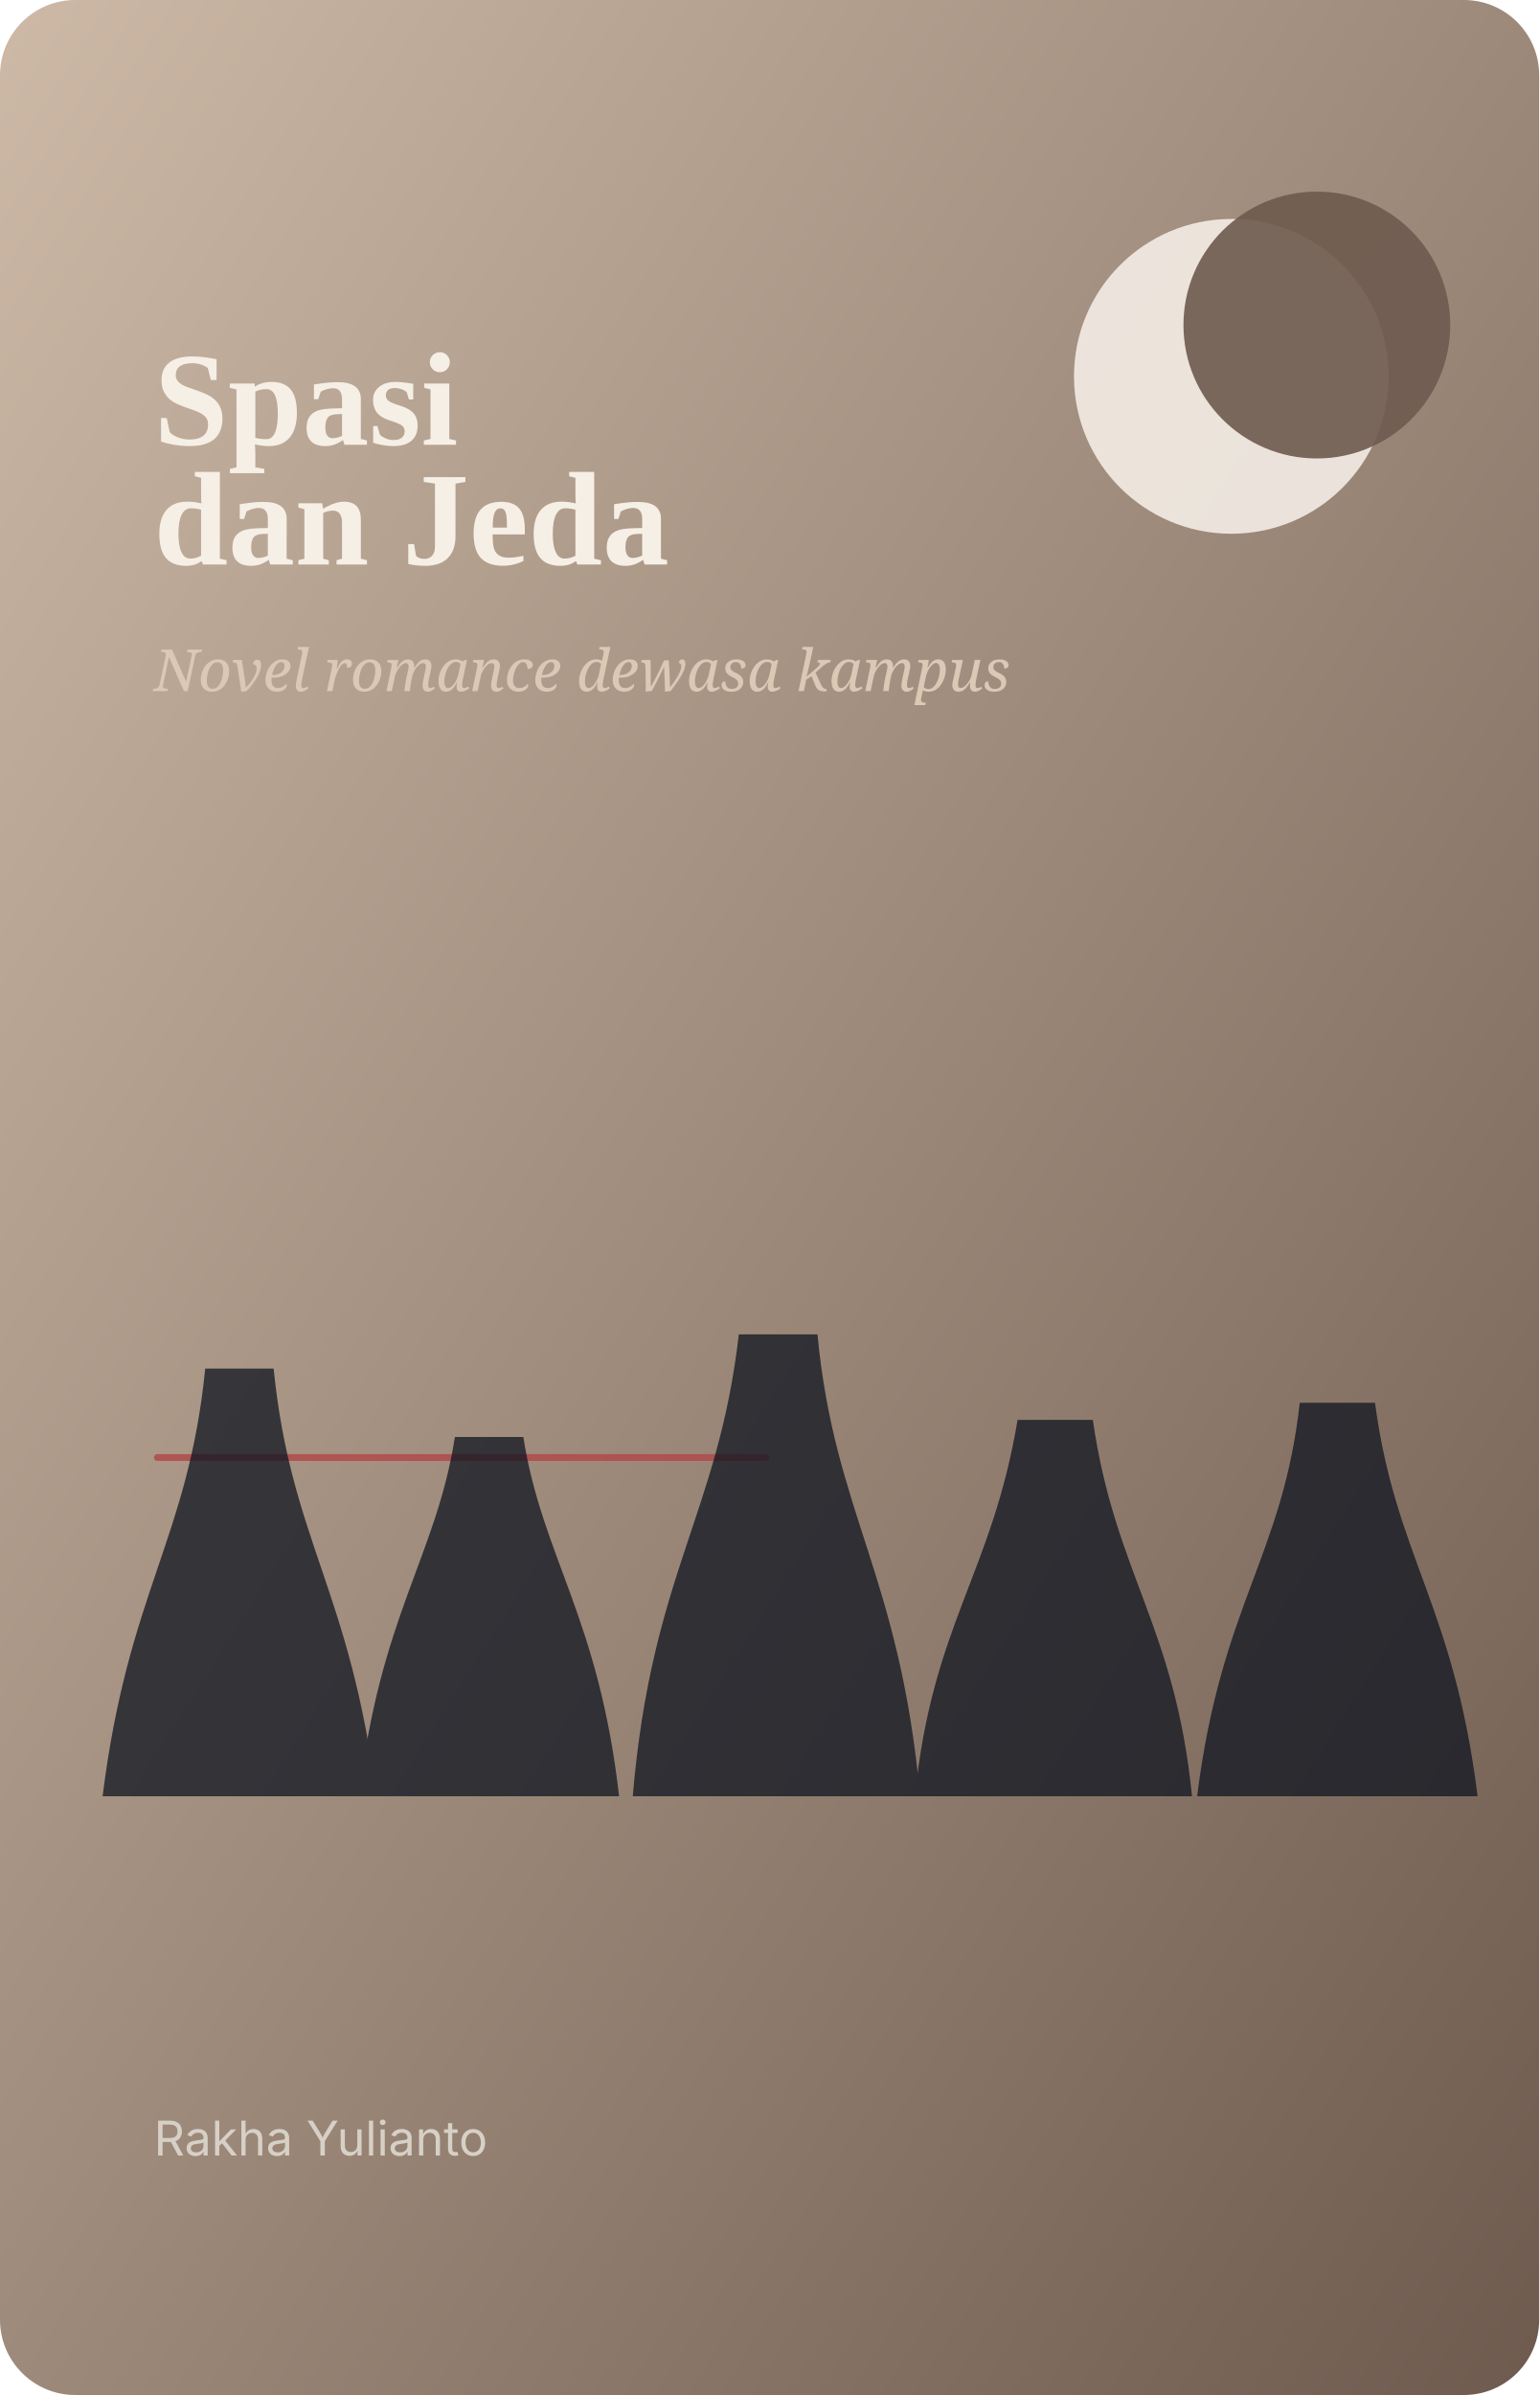
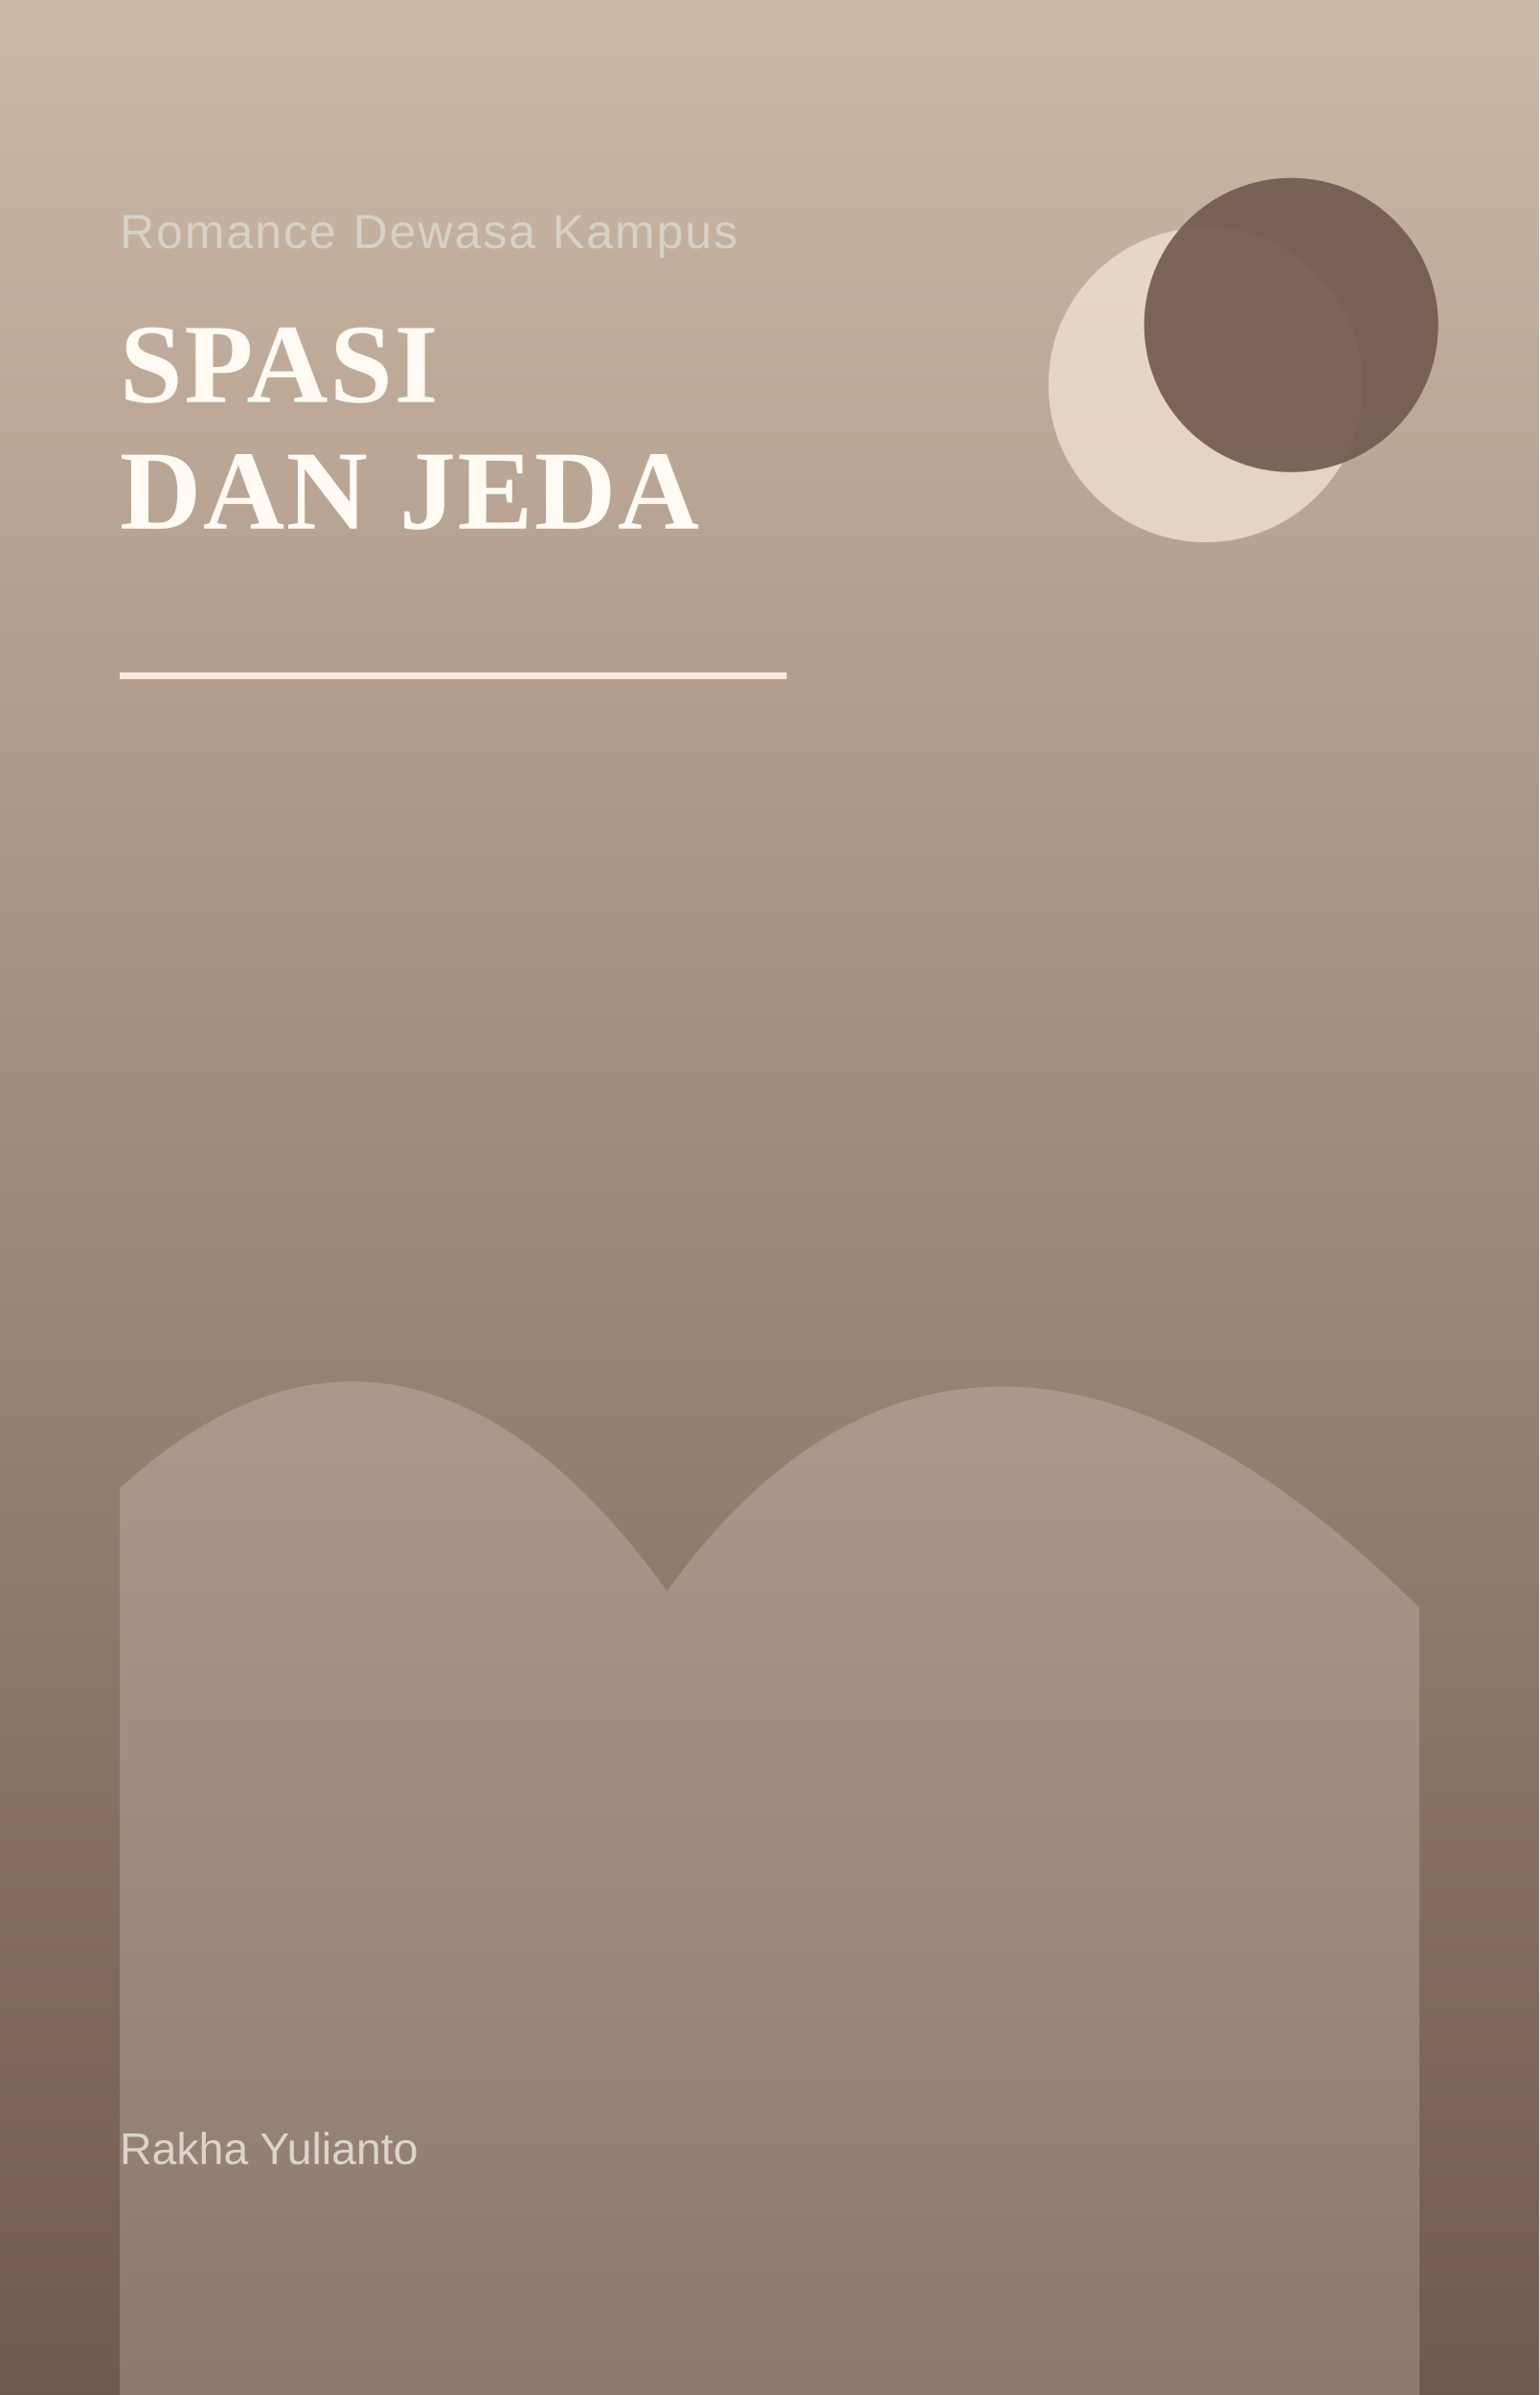
<svg xmlns="http://www.w3.org/2000/svg" width="900" height="1400" viewBox="0 0 900 1400">
  <defs>
-     <linearGradient id="g" x1="0" y1="0" x2="1" y2="1">
+     <linearGradient id="bg" x1="0" y1="0" x2="0" y2="1">
      <stop offset="0%" stop-color="#cdb9a6" />
-       <stop offset="100%" stop-color="#6e5a4e" />
+       <stop offset="100%" stop-color="#70594d" />
    </linearGradient>
+     <style>
+       .title { font-family: Georgia, 'Times New Roman', serif; font-size: 66px; font-weight: 800; fill: #fffaf3; letter-spacing: 1px; }
+       .subtitle { font-family: Arial, sans-serif; font-size: 28px; fill: #d7d1c6; letter-spacing: 1.1px; }
+       .author { font-family: Arial, sans-serif; font-size: 26px; fill: #dcd4ca; }
+     </style>
  </defs>
-   <rect width="900" height="1400" rx="44" fill="url(#g)" />
-   <circle cx="720" cy="220" r="92" fill="#f4ede5" opacity="0.9" />
-   <circle cx="770" cy="190" r="78" fill="#6e5a4e" opacity="0.9" />
-   <rect x="90" y="850" width="360" height="4" rx="2" fill="#b04a4a" opacity="0.85" />
-   <text x="90" y="260" fill="#f5efe6" font-family="Georgia, 'Times New Roman', serif" font-weight="700" font-size="78">Spasi</text>
-   <text x="90" y="330" fill="#f5efe6" font-family="Georgia, 'Times New Roman', serif" font-weight="700" font-size="78">dan Jeda</text>
-   <text x="90" y="404" fill="#d9c9b5" font-family="Georgia, serif" font-style="italic" font-size="34">Novel romance dewasa kampus</text>
-   <g fill="#0d1420" opacity="0.75">
-     <path d="M60 1050 C 75 930, 110 900, 120 800 L160 800 C170 900,205 930,220 1050 Z" />
-     <path d="M210 1050 C 222 945, 255 910, 266 840 L306 840 C317 910,350 945,362 1050 Z" />
-     <path d="M370 1050 C 381 920, 420 885, 432 780 L478 780 C488 885,526 920,538 1050 Z" />
-     <path d="M535 1050 C 545 950, 580 920, 595 830 L639 830 C652 920,687 950,697 1050 Z" />
-     <path d="M700 1050 C 714 938, 750 910, 760 820 L804 820 C816 910,850 938,864 1050 Z" />
-   </g>
-   <text x="90" y="1260" fill="#d7d0c6" font-family="Inter, Arial, sans-serif" font-size="28">Rakha Yulianto</text>
+   <rect width="900" height="1400" fill="url(#bg)" />
+   <circle cx="705" cy="225" r="92" fill="#f0ded0" opacity=".8" />
+   <circle cx="755" cy="190" r="86" fill="#70594d" opacity=".9" />
+   <path d="M70 870 C190 760 300 805 390 930 C520 750 680 790 830 940 L830 1400 L70 1400 Z" fill="#fff7ef" opacity=".20" />
+   <text x="70" y="145" class="subtitle">Romance Dewasa Kampus</text>
+   <text x="70" y="235" class="title">SPASI</text>
+   <text x="70" y="309" class="title">DAN JEDA</text>
+   <rect x="70" y="393" width="390" height="4" fill="#fff3e8" opacity=".9" />
+   <text x="70" y="1265" class="author">Rakha Yulianto</text>
</svg>
